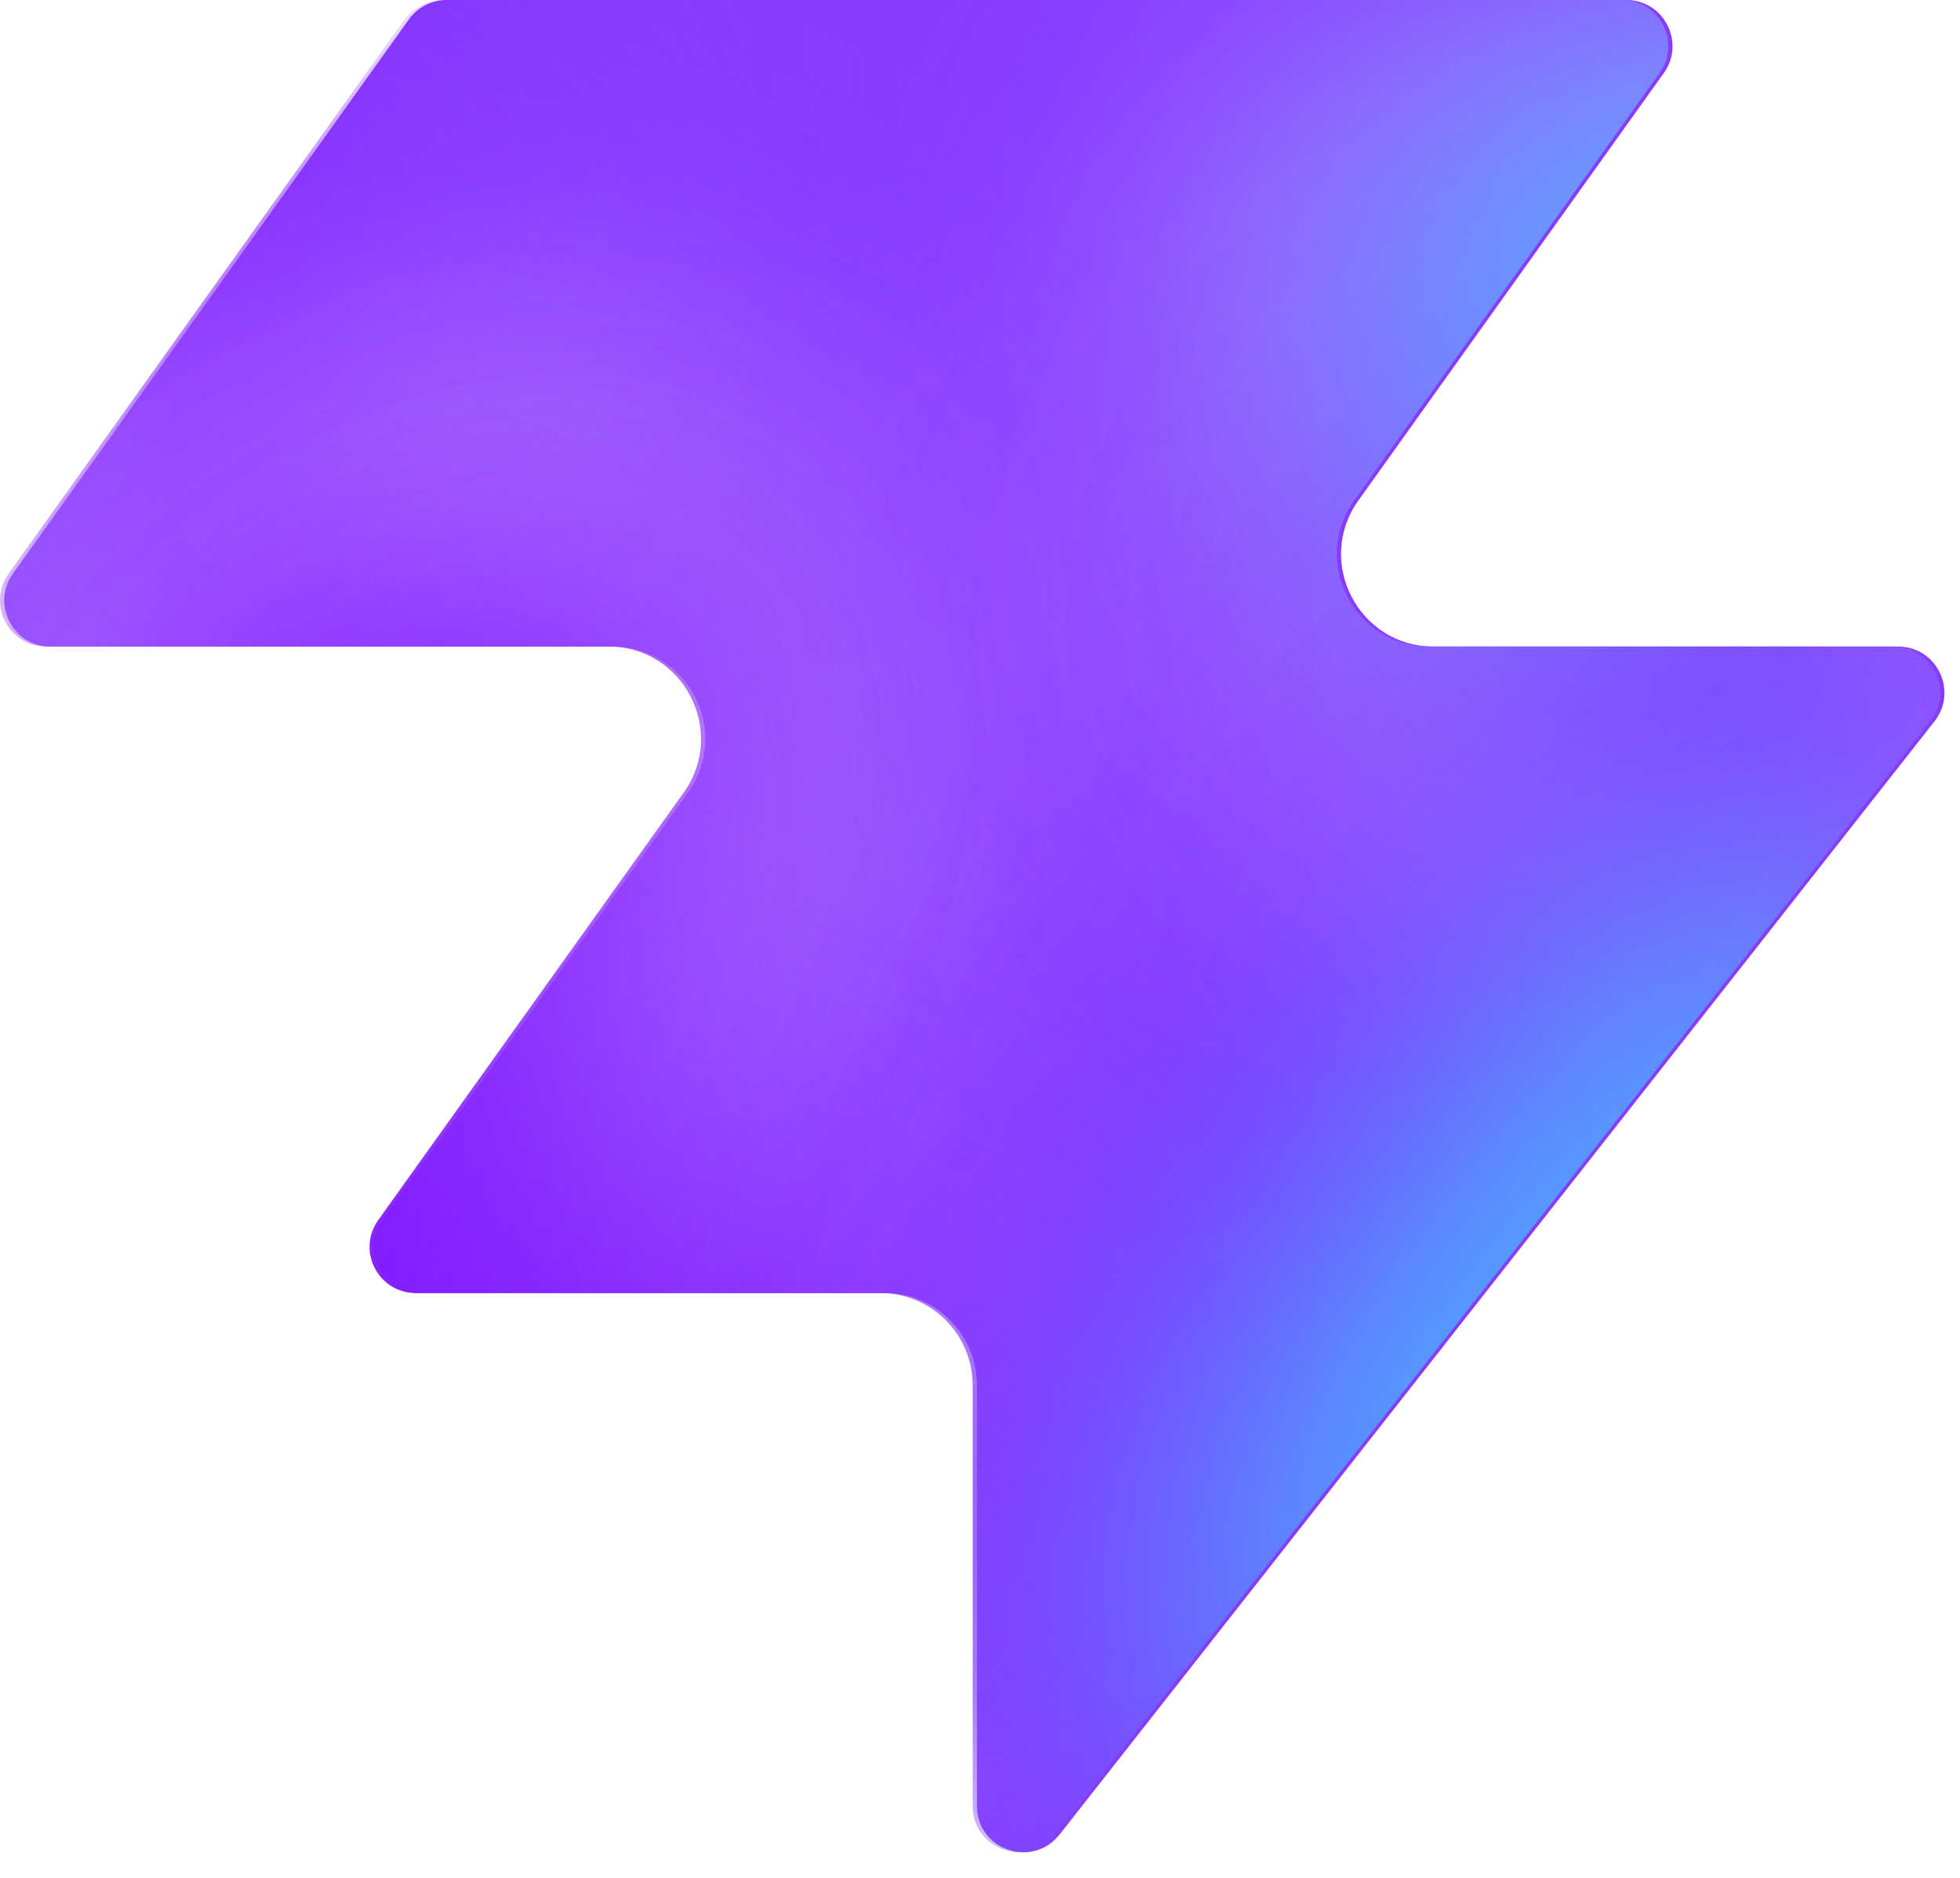
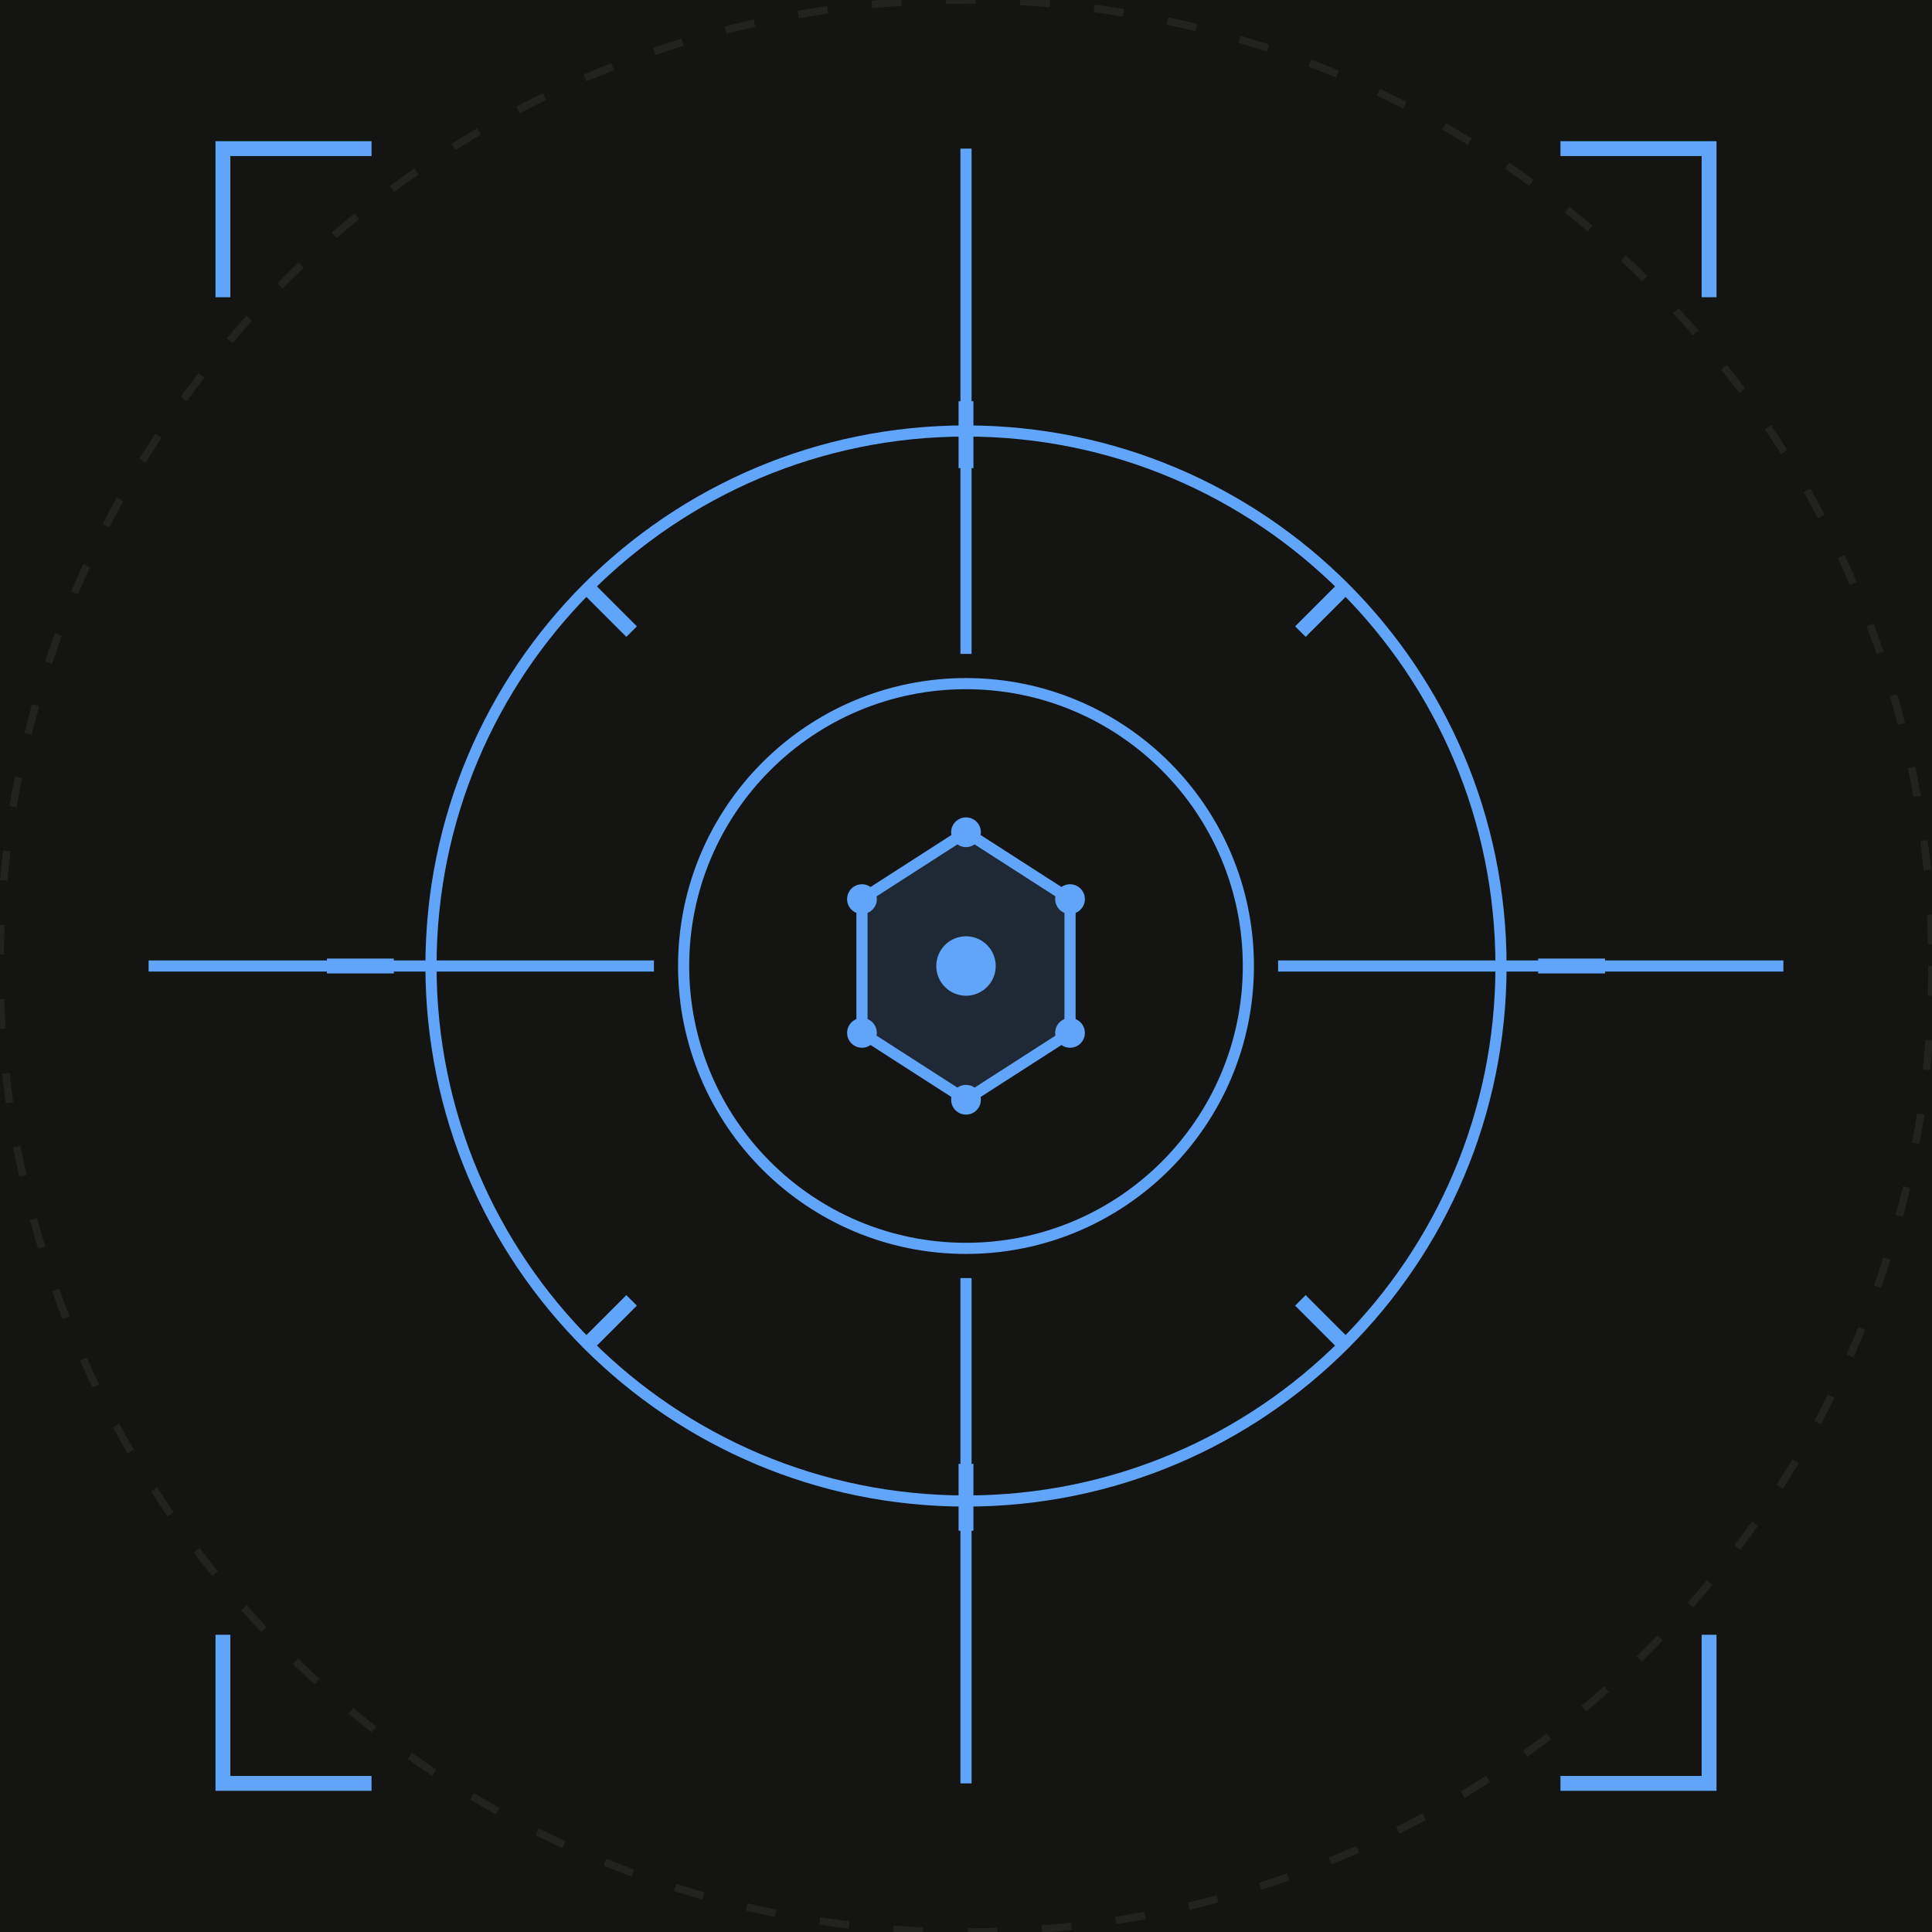
- <svg xmlns="http://www.w3.org/2000/svg" width="48" height="46" fill="none" viewBox="0 0 48 46">
-   <path fill="#863bff" d="M25.946 44.938c-.664.845-2.021.375-2.021-.698V33.937a2.26 2.26 0 0 0-2.262-2.262H10.287c-.92 0-1.456-1.04-.92-1.788l7.48-10.471c1.07-1.497 0-3.578-1.842-3.578H1.237c-.92 0-1.456-1.04-.92-1.788L10.013.474c.214-.297.556-.474.92-.474h28.894c.92 0 1.456 1.04.92 1.788l-7.48 10.471c-1.07 1.498 0 3.579 1.842 3.579h11.377c.943 0 1.473 1.088.89 1.83L25.947 44.94z" style="fill:#863bff;fill:color(display-p3 .525 .23 1);fill-opacity:1" />
-   <mask id="a" width="48" height="46" x="0" y="0" maskUnits="userSpaceOnUse" style="mask-type:alpha">
-     <path fill="#000" d="M25.842 44.938c-.664.844-2.021.375-2.021-.698V33.937a2.26 2.26 0 0 0-2.262-2.262H10.183c-.92 0-1.456-1.04-.92-1.788l7.48-10.471c1.07-1.498 0-3.579-1.842-3.579H1.133c-.92 0-1.456-1.04-.92-1.787L9.91.473c.214-.297.556-.474.92-.474h28.894c.92 0 1.456 1.04.92 1.788l-7.48 10.471c-1.07 1.498 0 3.578 1.842 3.578h11.377c.943 0 1.473 1.088.89 1.832L25.843 44.94z" style="fill:#000;fill-opacity:1" />
-   </mask>
-   <g mask="url(#a)">
-     <g filter="url(#b)">
-       <ellipse cx="5.508" cy="14.704" fill="#ede6ff" rx="5.508" ry="14.704" style="fill:#ede6ff;fill:color(display-p3 .927 .903 1);fill-opacity:1" transform="matrix(.00324 1 1 -.00324 -4.47 31.516)" />
-     </g>
-     <g filter="url(#c)">
-       <ellipse cx="10.399" cy="29.851" fill="#ede6ff" rx="10.399" ry="29.851" style="fill:#ede6ff;fill:color(display-p3 .927 .903 1);fill-opacity:1" transform="matrix(.00324 1 1 -.00324 -39.328 7.883)" />
-     </g>
-     <g filter="url(#d)">
-       <ellipse cx="5.508" cy="30.487" fill="#7e14ff" rx="5.508" ry="30.487" style="fill:#7e14ff;fill:color(display-p3 .492 .077 1);fill-opacity:1" transform="rotate(89.814 -25.913 -14.639)scale(1 -1)" />
-     </g>
-     <g filter="url(#e)">
-       <ellipse cx="5.508" cy="30.599" fill="#7e14ff" rx="5.508" ry="30.599" style="fill:#7e14ff;fill:color(display-p3 .492 .077 1);fill-opacity:1" transform="rotate(89.814 -32.644 -3.334)scale(1 -1)" />
-     </g>
-     <g filter="url(#f)">
-       <ellipse cx="5.508" cy="30.599" fill="#7e14ff" rx="5.508" ry="30.599" style="fill:#7e14ff;fill:color(display-p3 .492 .077 1);fill-opacity:1" transform="matrix(.00324 1 1 -.00324 -34.34 30.47)" />
-     </g>
-     <g filter="url(#g)">
-       <ellipse cx="14.072" cy="22.078" fill="#ede6ff" rx="14.072" ry="22.078" style="fill:#ede6ff;fill:color(display-p3 .927 .903 1);fill-opacity:1" transform="rotate(93.35 24.506 48.493)scale(-1 1)" />
-     </g>
-     <g filter="url(#h)">
-       <ellipse cx="3.47" cy="21.501" fill="#7e14ff" rx="3.47" ry="21.501" style="fill:#7e14ff;fill:color(display-p3 .492 .077 1);fill-opacity:1" transform="rotate(89.009 28.708 47.59)scale(-1 1)" />
-     </g>
-     <g filter="url(#i)">
-       <ellipse cx="3.47" cy="21.501" fill="#7e14ff" rx="3.47" ry="21.501" style="fill:#7e14ff;fill:color(display-p3 .492 .077 1);fill-opacity:1" transform="rotate(89.009 28.708 47.59)scale(-1 1)" />
-     </g>
-     <g filter="url(#j)">
-       <ellipse cx=".387" cy="8.972" fill="#7e14ff" rx="4.407" ry="29.108" style="fill:#7e14ff;fill:color(display-p3 .492 .077 1);fill-opacity:1" transform="rotate(39.51 .387 8.972)" />
-     </g>
-     <g filter="url(#k)">
-       <ellipse cx="47.523" cy="-6.092" fill="#7e14ff" rx="4.407" ry="29.108" style="fill:#7e14ff;fill:color(display-p3 .492 .077 1);fill-opacity:1" transform="rotate(37.892 47.523 -6.092)" />
-     </g>
-     <g filter="url(#l)">
-       <ellipse cx="41.412" cy="6.333" fill="#47bfff" rx="5.971" ry="9.665" style="fill:#47bfff;fill:color(display-p3 .28 .748 1);fill-opacity:1" transform="rotate(37.892 41.412 6.333)" />
-     </g>
-     <g filter="url(#m)">
-       <ellipse cx="-1.879" cy="38.332" fill="#7e14ff" rx="4.407" ry="29.108" style="fill:#7e14ff;fill:color(display-p3 .492 .077 1);fill-opacity:1" transform="rotate(37.892 -1.88 38.332)" />
-     </g>
-     <g filter="url(#n)">
-       <ellipse cx="-1.879" cy="38.332" fill="#7e14ff" rx="4.407" ry="29.108" style="fill:#7e14ff;fill:color(display-p3 .492 .077 1);fill-opacity:1" transform="rotate(37.892 -1.88 38.332)" />
-     </g>
-     <g filter="url(#o)">
-       <ellipse cx="35.651" cy="29.907" fill="#7e14ff" rx="4.407" ry="29.108" style="fill:#7e14ff;fill:color(display-p3 .492 .077 1);fill-opacity:1" transform="rotate(37.892 35.651 29.907)" />
-     </g>
-     <g filter="url(#p)">
-       <ellipse cx="38.418" cy="32.4" fill="#47bfff" rx="5.971" ry="15.297" style="fill:#47bfff;fill:color(display-p3 .28 .748 1);fill-opacity:1" transform="rotate(37.892 38.418 32.4)" />
-     </g>
-   </g>
-   <defs>
-     <filter id="b" width="60.045" height="41.654" x="-19.77" y="16.149" color-interpolation-filters="sRGB" filterUnits="userSpaceOnUse">
-       <feFlood flood-opacity="0" result="BackgroundImageFix" />
-       <feBlend in="SourceGraphic" in2="BackgroundImageFix" result="shape" />
-       <feGaussianBlur result="effect1_foregroundBlur_2002_17158" stdDeviation="7.659" />
-     </filter>
-     <filter id="c" width="90.34" height="51.437" x="-54.613" y="-7.533" color-interpolation-filters="sRGB" filterUnits="userSpaceOnUse">
-       <feFlood flood-opacity="0" result="BackgroundImageFix" />
-       <feBlend in="SourceGraphic" in2="BackgroundImageFix" result="shape" />
-       <feGaussianBlur result="effect1_foregroundBlur_2002_17158" stdDeviation="7.659" />
-     </filter>
-     <filter id="d" width="79.355" height="29.4" x="-49.64" y="2.03" color-interpolation-filters="sRGB" filterUnits="userSpaceOnUse">
-       <feFlood flood-opacity="0" result="BackgroundImageFix" />
-       <feBlend in="SourceGraphic" in2="BackgroundImageFix" result="shape" />
-       <feGaussianBlur result="effect1_foregroundBlur_2002_17158" stdDeviation="4.596" />
-     </filter>
-     <filter id="e" width="79.579" height="29.4" x="-45.045" y="20.029" color-interpolation-filters="sRGB" filterUnits="userSpaceOnUse">
-       <feFlood flood-opacity="0" result="BackgroundImageFix" />
-       <feBlend in="SourceGraphic" in2="BackgroundImageFix" result="shape" />
-       <feGaussianBlur result="effect1_foregroundBlur_2002_17158" stdDeviation="4.596" />
-     </filter>
-     <filter id="f" width="79.579" height="29.4" x="-43.513" y="21.178" color-interpolation-filters="sRGB" filterUnits="userSpaceOnUse">
-       <feFlood flood-opacity="0" result="BackgroundImageFix" />
-       <feBlend in="SourceGraphic" in2="BackgroundImageFix" result="shape" />
-       <feGaussianBlur result="effect1_foregroundBlur_2002_17158" stdDeviation="4.596" />
-     </filter>
-     <filter id="g" width="74.749" height="58.852" x="15.756" y="-17.901" color-interpolation-filters="sRGB" filterUnits="userSpaceOnUse">
-       <feFlood flood-opacity="0" result="BackgroundImageFix" />
-       <feBlend in="SourceGraphic" in2="BackgroundImageFix" result="shape" />
-       <feGaussianBlur result="effect1_foregroundBlur_2002_17158" stdDeviation="7.659" />
-     </filter>
-     <filter id="h" width="61.377" height="25.362" x="23.548" y="2.284" color-interpolation-filters="sRGB" filterUnits="userSpaceOnUse">
-       <feFlood flood-opacity="0" result="BackgroundImageFix" />
-       <feBlend in="SourceGraphic" in2="BackgroundImageFix" result="shape" />
-       <feGaussianBlur result="effect1_foregroundBlur_2002_17158" stdDeviation="4.596" />
-     </filter>
-     <filter id="i" width="61.377" height="25.362" x="23.548" y="2.284" color-interpolation-filters="sRGB" filterUnits="userSpaceOnUse">
-       <feFlood flood-opacity="0" result="BackgroundImageFix" />
-       <feBlend in="SourceGraphic" in2="BackgroundImageFix" result="shape" />
-       <feGaussianBlur result="effect1_foregroundBlur_2002_17158" stdDeviation="4.596" />
-     </filter>
-     <filter id="j" width="56.045" height="63.649" x="-27.636" y="-22.853" color-interpolation-filters="sRGB" filterUnits="userSpaceOnUse">
-       <feFlood flood-opacity="0" result="BackgroundImageFix" />
-       <feBlend in="SourceGraphic" in2="BackgroundImageFix" result="shape" />
-       <feGaussianBlur result="effect1_foregroundBlur_2002_17158" stdDeviation="4.596" />
-     </filter>
-     <filter id="k" width="54.814" height="64.646" x="20.116" y="-38.415" color-interpolation-filters="sRGB" filterUnits="userSpaceOnUse">
-       <feFlood flood-opacity="0" result="BackgroundImageFix" />
-       <feBlend in="SourceGraphic" in2="BackgroundImageFix" result="shape" />
-       <feGaussianBlur result="effect1_foregroundBlur_2002_17158" stdDeviation="4.596" />
-     </filter>
-     <filter id="l" width="33.541" height="35.313" x="24.641" y="-11.323" color-interpolation-filters="sRGB" filterUnits="userSpaceOnUse">
-       <feFlood flood-opacity="0" result="BackgroundImageFix" />
-       <feBlend in="SourceGraphic" in2="BackgroundImageFix" result="shape" />
-       <feGaussianBlur result="effect1_foregroundBlur_2002_17158" stdDeviation="4.596" />
-     </filter>
-     <filter id="m" width="54.814" height="64.646" x="-29.286" y="6.009" color-interpolation-filters="sRGB" filterUnits="userSpaceOnUse">
-       <feFlood flood-opacity="0" result="BackgroundImageFix" />
-       <feBlend in="SourceGraphic" in2="BackgroundImageFix" result="shape" />
-       <feGaussianBlur result="effect1_foregroundBlur_2002_17158" stdDeviation="4.596" />
-     </filter>
-     <filter id="n" width="54.814" height="64.646" x="-29.286" y="6.009" color-interpolation-filters="sRGB" filterUnits="userSpaceOnUse">
-       <feFlood flood-opacity="0" result="BackgroundImageFix" />
-       <feBlend in="SourceGraphic" in2="BackgroundImageFix" result="shape" />
-       <feGaussianBlur result="effect1_foregroundBlur_2002_17158" stdDeviation="4.596" />
-     </filter>
-     <filter id="o" width="54.814" height="64.646" x="8.244" y="-2.416" color-interpolation-filters="sRGB" filterUnits="userSpaceOnUse">
-       <feFlood flood-opacity="0" result="BackgroundImageFix" />
-       <feBlend in="SourceGraphic" in2="BackgroundImageFix" result="shape" />
-       <feGaussianBlur result="effect1_foregroundBlur_2002_17158" stdDeviation="4.596" />
-     </filter>
-     <filter id="p" width="39.409" height="43.623" x="18.713" y="10.588" color-interpolation-filters="sRGB" filterUnits="userSpaceOnUse">
-       <feFlood flood-opacity="0" result="BackgroundImageFix" />
-       <feBlend in="SourceGraphic" in2="BackgroundImageFix" result="shape" />
-       <feGaussianBlur result="effect1_foregroundBlur_2002_17158" stdDeviation="4.596" />
-     </filter>
-   </defs>
+ <svg xmlns="http://www.w3.org/2000/svg" viewBox="80 80 260 260" width="64" height="64">
+   <rect x="80" y="80" width="260" height="260" fill="#141413" />
+   <circle cx="210" cy="210" r="130" stroke-dasharray="4 6" fill="none" stroke="#3d3d3a" stroke-width="1" opacity="0.35" />
+   <polyline points="110,120 110,100 130,100" fill="none" stroke="#60a5fa" stroke-width="2" />
+   <polyline points="290,100 310,100 310,120" fill="none" stroke="#60a5fa" stroke-width="2" />
+   <polyline points="110,300 110,320 130,320" fill="none" stroke="#60a5fa" stroke-width="2" />
+   <polyline points="290,320 310,320 310,300" fill="none" stroke="#60a5fa" stroke-width="2" />
+   <circle cx="210" cy="210" r="72" fill="none" stroke="#60a5fa" stroke-width="1.5" />
+   <circle cx="210" cy="210" r="38" fill="none" stroke="#60a5fa" stroke-width="1.5" />
+   <line x1="210" y1="100" x2="210" y2="168" stroke="#60a5fa" stroke-width="1.5" />
+   <line x1="210" y1="252" x2="210" y2="320" stroke="#60a5fa" stroke-width="1.5" />
+   <line x1="100" y1="210" x2="168" y2="210" stroke="#60a5fa" stroke-width="1.5" />
+   <line x1="252" y1="210" x2="320" y2="210" stroke="#60a5fa" stroke-width="1.5" />
+   <line x1="210" y1="134" x2="210" y2="143" stroke="#60a5fa" stroke-width="2" />
+   <line x1="210" y1="277" x2="210" y2="286" stroke="#60a5fa" stroke-width="2" />
+   <line x1="124" y1="210" x2="133" y2="210" stroke="#60a5fa" stroke-width="2" />
+   <line x1="287" y1="210" x2="296" y2="210" stroke="#60a5fa" stroke-width="2" />
+   <line x1="159" y1="159" x2="165" y2="165" stroke="#60a5fa" stroke-width="2" />
+   <line x1="261" y1="159" x2="255" y2="165" stroke="#60a5fa" stroke-width="2" />
+   <line x1="159" y1="261" x2="165" y2="255" stroke="#60a5fa" stroke-width="2" />
+   <line x1="261" y1="261" x2="255" y2="255" stroke="#60a5fa" stroke-width="2" />
+   <polygon points="210,192 224,201 224,219 210,228 196,219 196,201" fill="#60a5fa" fill-opacity="0.15" />
+   <polygon points="210,192 224,201 224,219 210,228 196,219 196,201" fill="none" stroke="#60a5fa" stroke-width="1.5" />
+   <circle cx="210" cy="210" r="4" fill="#60a5fa" />
+   <circle cx="210" cy="192" r="2" fill="#60a5fa" />
+   <circle cx="224" cy="201" r="2" fill="#60a5fa" />
+   <circle cx="224" cy="219" r="2" fill="#60a5fa" />
+   <circle cx="210" cy="228" r="2" fill="#60a5fa" />
+   <circle cx="196" cy="219" r="2" fill="#60a5fa" />
+   <circle cx="196" cy="201" r="2" fill="#60a5fa" />
</svg>
